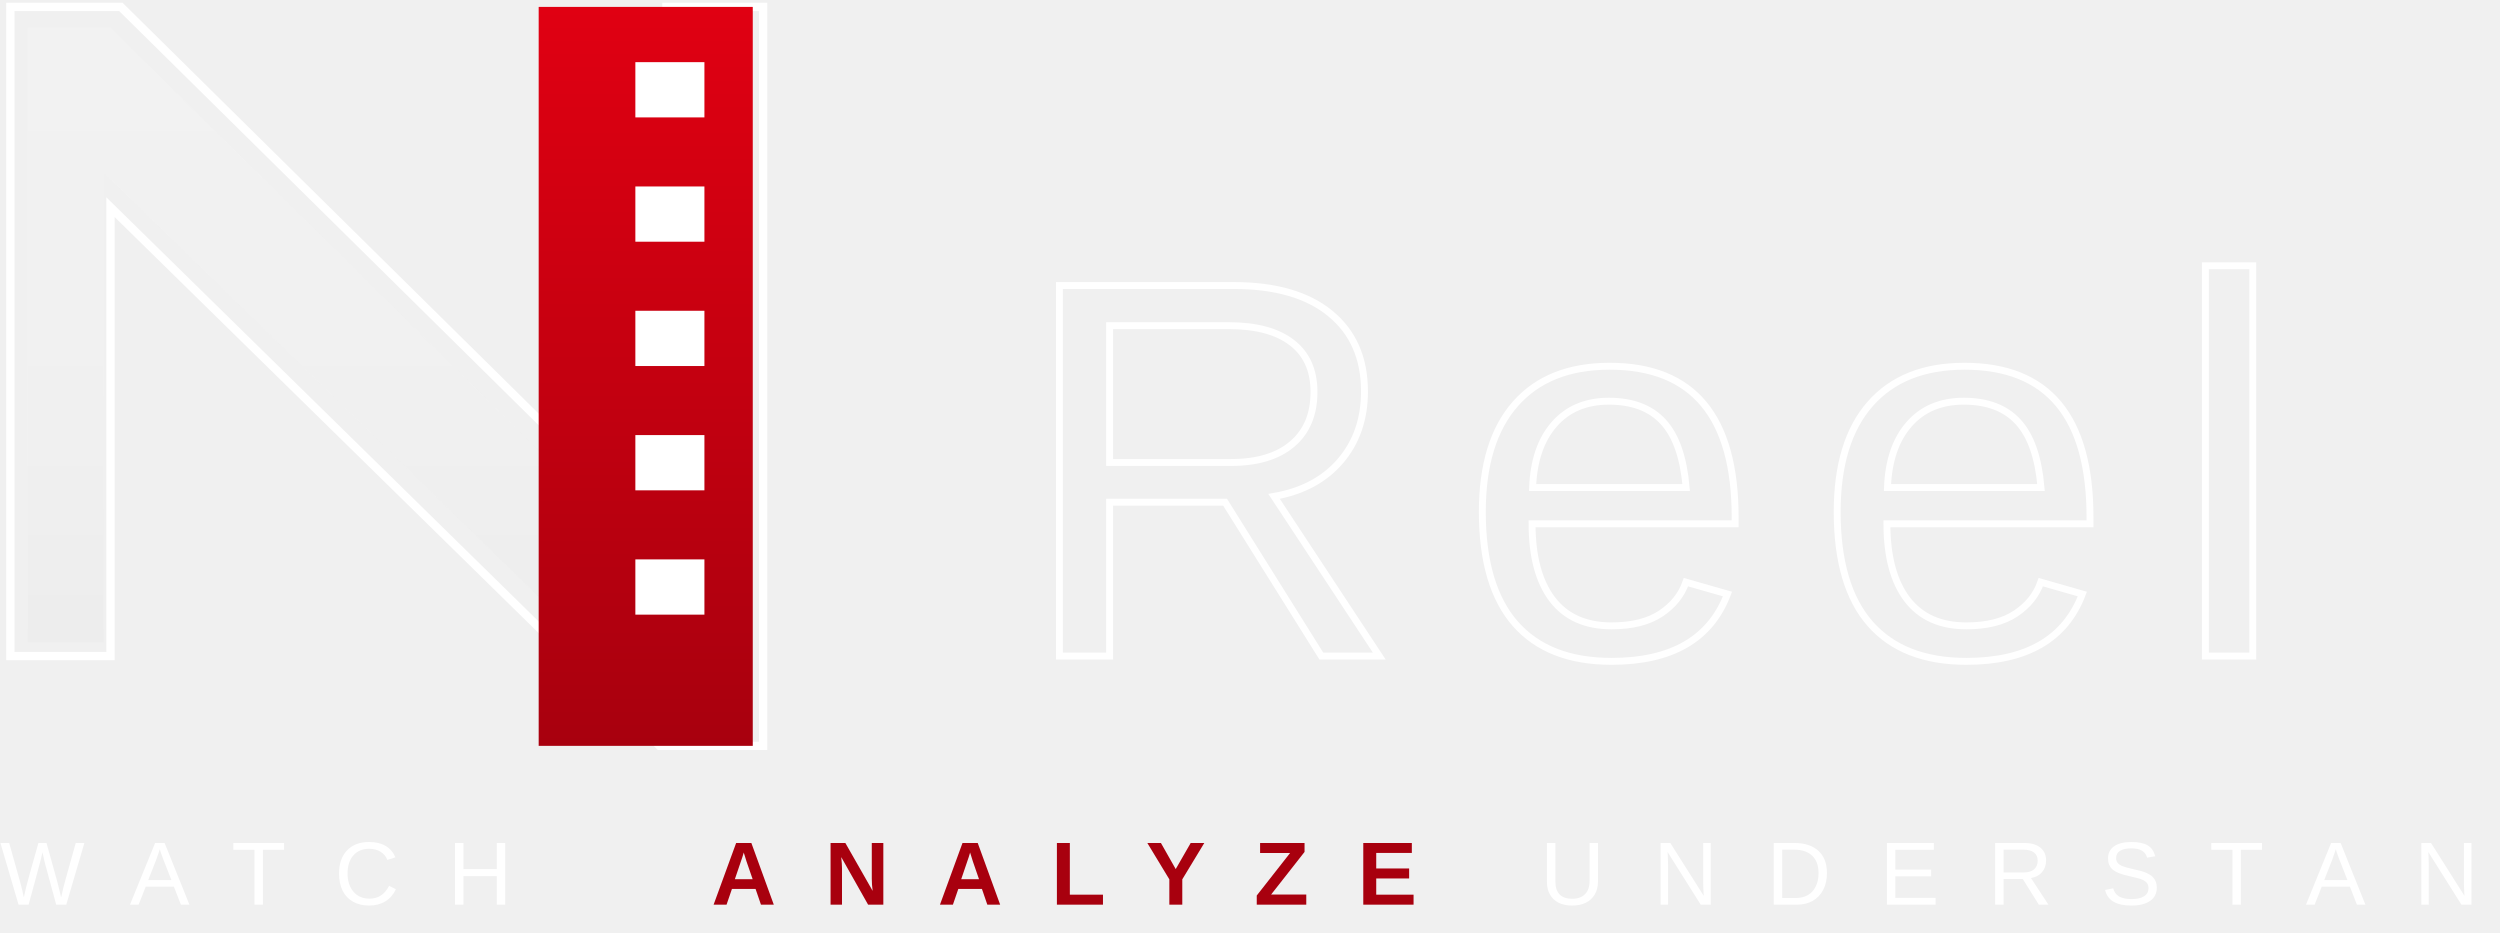
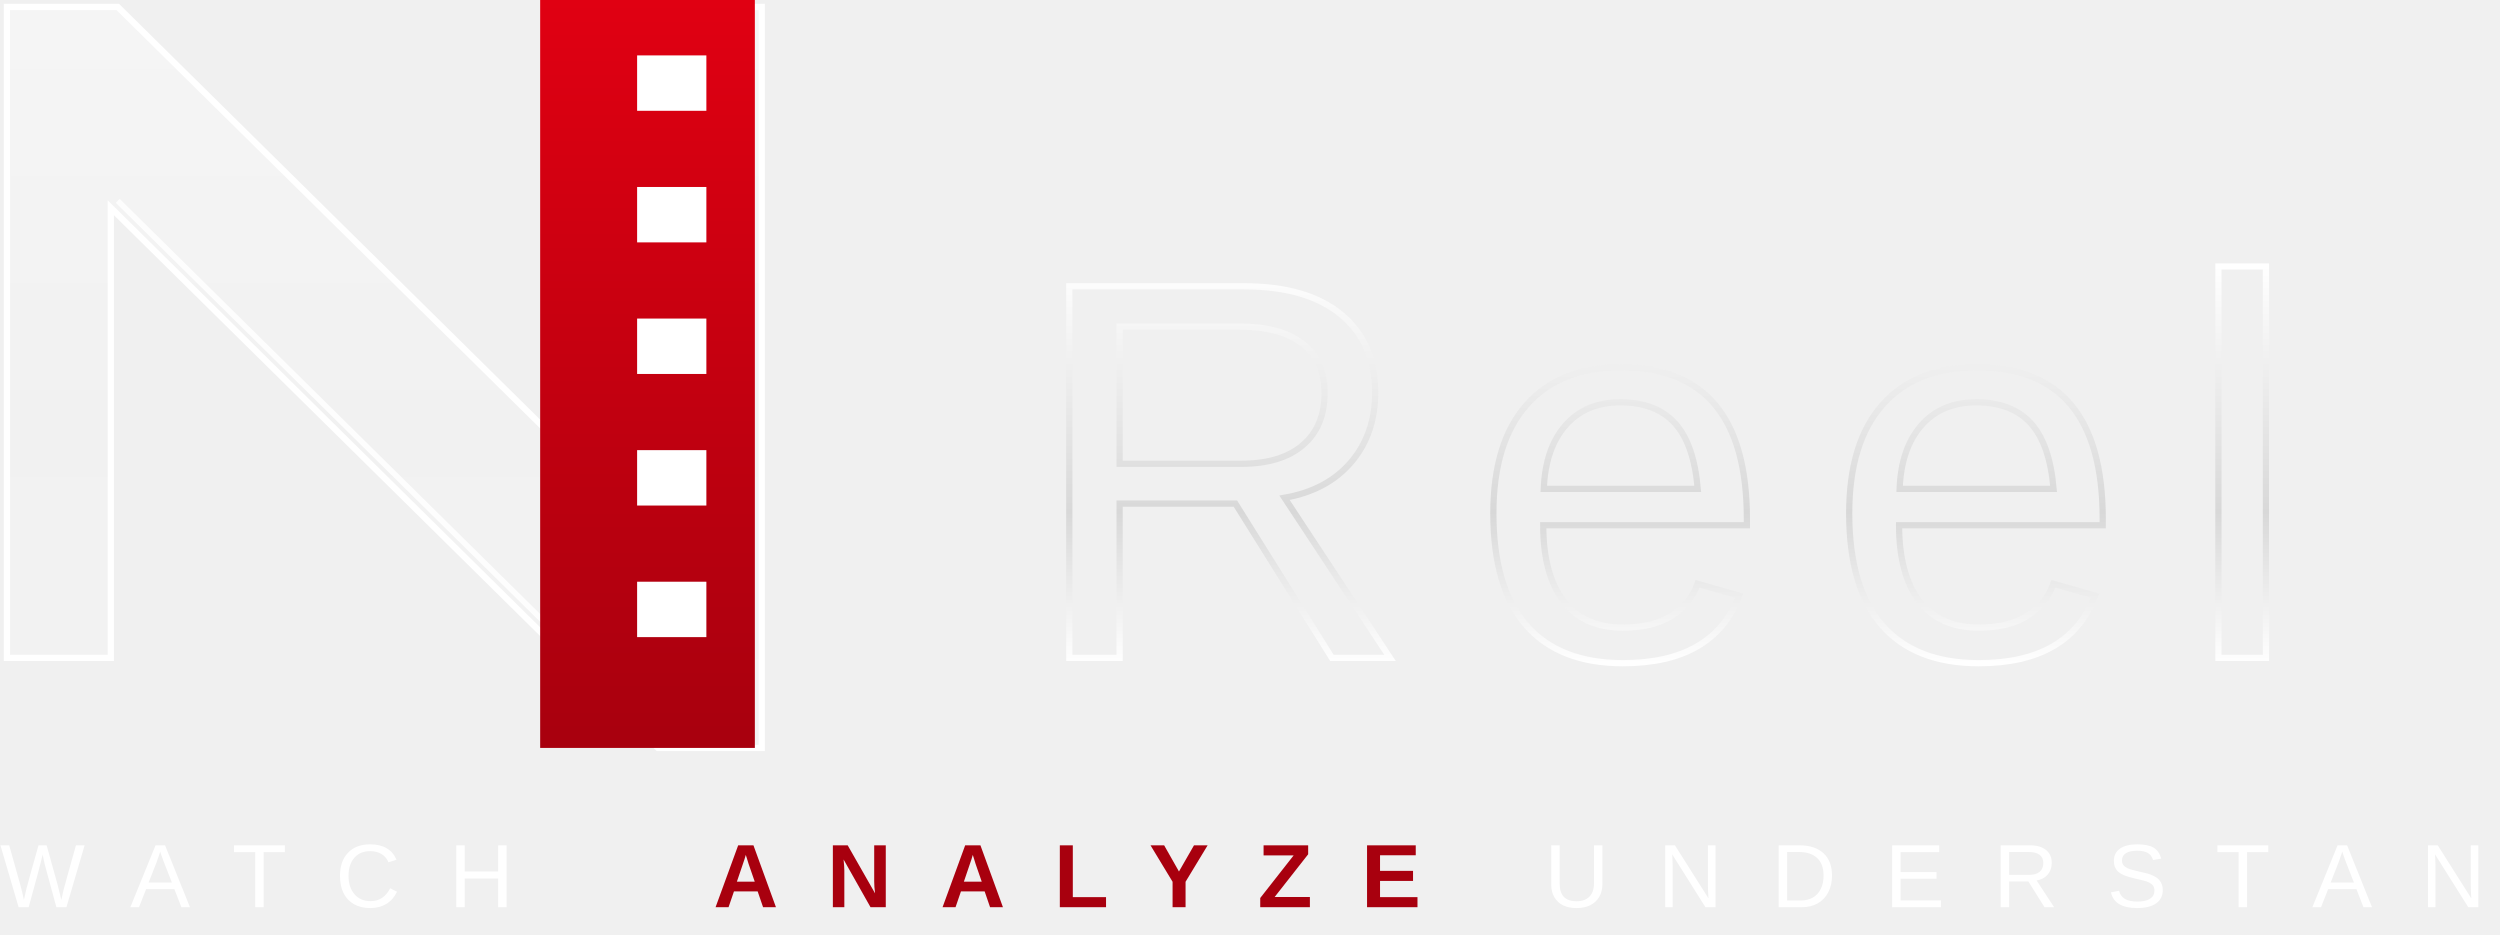
- <svg xmlns="http://www.w3.org/2000/svg" viewBox="0 0 362 135" role="img" aria-labelledby="title desc">
+ <svg xmlns="http://www.w3.org/2000/svg" viewBox="0 0 361 135" role="img" aria-labelledby="title desc">
  <defs>
-     <linearGradient id="edgeWhite" x1="0" y1="0" x2="0" y2="1">
+     <linearGradient id="nFill" x1="0" y1="0" x2="0" y2="1">
+       <stop offset="0" stop-color="#ffffff" stop-opacity="0.34" />
+       <stop offset="0.56" stop-color="#ffffff" stop-opacity="0.08" />
+       <stop offset="1" stop-color="#ffffff" stop-opacity="0.2" />
+     </linearGradient>
+     <linearGradient id="reelStroke" x1="0" y1="0" x2="0" y2="1">
      <stop offset="0" stop-color="#ffffff" />
-       <stop offset="0.56" stop-color="#f2f2f2" />
-       <stop offset="1" stop-color="#cfcfcf" />
+       <stop offset="0.62" stop-color="#d8d8d8" />
+       <stop offset="1" stop-color="#ffffff" />
    </linearGradient>
-     <linearGradient id="redFilm" x1="0" y1="0" x2="0" y2="1">
+     <linearGradient id="filmRed" x1="0" y1="0" x2="0" y2="1">
      <stop offset="0" stop-color="#e00012" />
      <stop offset="1" stop-color="#a8000e" />
    </linearGradient>
  </defs>
-   <rect width="362" height="135" fill="none" />
+   <rect width="361" height="135" fill="none" />
  <g transform="translate(1 0)">
-     <path d="M0.5 95V1h16l79 78V1h14v107h-15L15 30v65Z" fill="none" stroke="#ffffff" stroke-width="1.2" />
-     <path d="M3 93V4h12l79 78V4h10v99h-10L14 25v68Z" fill="url(#edgeWhite)" opacity="0.13" />
-     <path d="M77 1h31v107H77Z" fill="url(#redFilm)" />
+     <path d="M0 95V1h16l79 78V1h14v107H94L15 30v65Z" fill="url(#nFill)" stroke="#ffffff" stroke-width="0.9" />
+     <path d="M16 29l79 78" fill="none" stroke="#ffffff" stroke-width="0.8" opacity="0.85" />
+     <path d="M77 0h31v108H77Z" fill="url(#filmRed)" />
    <g fill="#ffffff">
-       <rect x="91" y="9" width="10" height="8" />
+       <rect x="91" y="8" width="10" height="8" />
      <rect x="91" y="27" width="10" height="8" />
-       <rect x="91" y="45" width="10" height="8" />
-       <rect x="91" y="63" width="10" height="8" />
-       <rect x="91" y="81" width="10" height="8" />
+       <rect x="91" y="46" width="10" height="8" />
+       <rect x="91" y="65" width="10" height="8" />
+       <rect x="91" y="84" width="10" height="8" />
    </g>
  </g>
-   <text x="147" y="95" fill="none" stroke="#ffffff" stroke-width="1" font-family="Avenir Next, Avenir, Helvetica Neue, Arial, sans-serif" font-size="78" font-weight="300" letter-spacing="8">Reel</text>
-   <text x="0" y="131" fill="#ffffff" font-family="Avenir Next, Avenir, Helvetica Neue, Arial, sans-serif" font-size="13" font-weight="500" letter-spacing="7">WATCH</text>
-   <text x="103" y="131" fill="#a8000e" font-family="Avenir Next, Avenir, Helvetica Neue, Arial, sans-serif" font-size="13" font-weight="700" letter-spacing="7">ANALYZE</text>
-   <text x="223" y="131" fill="#ffffff" font-family="Avenir Next, Avenir, Helvetica Neue, Arial, sans-serif" font-size="13" font-weight="500" letter-spacing="7">UNDERSTAND</text>
+   <text x="148" y="95" fill="none" stroke="url(#reelStroke)" stroke-width="0.9" font-family="Avenir Next, Avenir, Helvetica Neue, Arial, sans-serif" font-size="78" font-weight="300" letter-spacing="8">Reel</text>
+   <g font-family="Avenir Next, Avenir, Helvetica Neue, Arial, sans-serif" font-size="13" font-weight="500" letter-spacing="7">
+     <text x="0" y="131" fill="#ffffff">WATCH</text>
+     <text x="103" y="131" fill="#a8000e" font-weight="700">ANALYZE</text>
+     <text x="223" y="131" fill="#ffffff">UNDERSTAND</text>
+   </g>
</svg>
